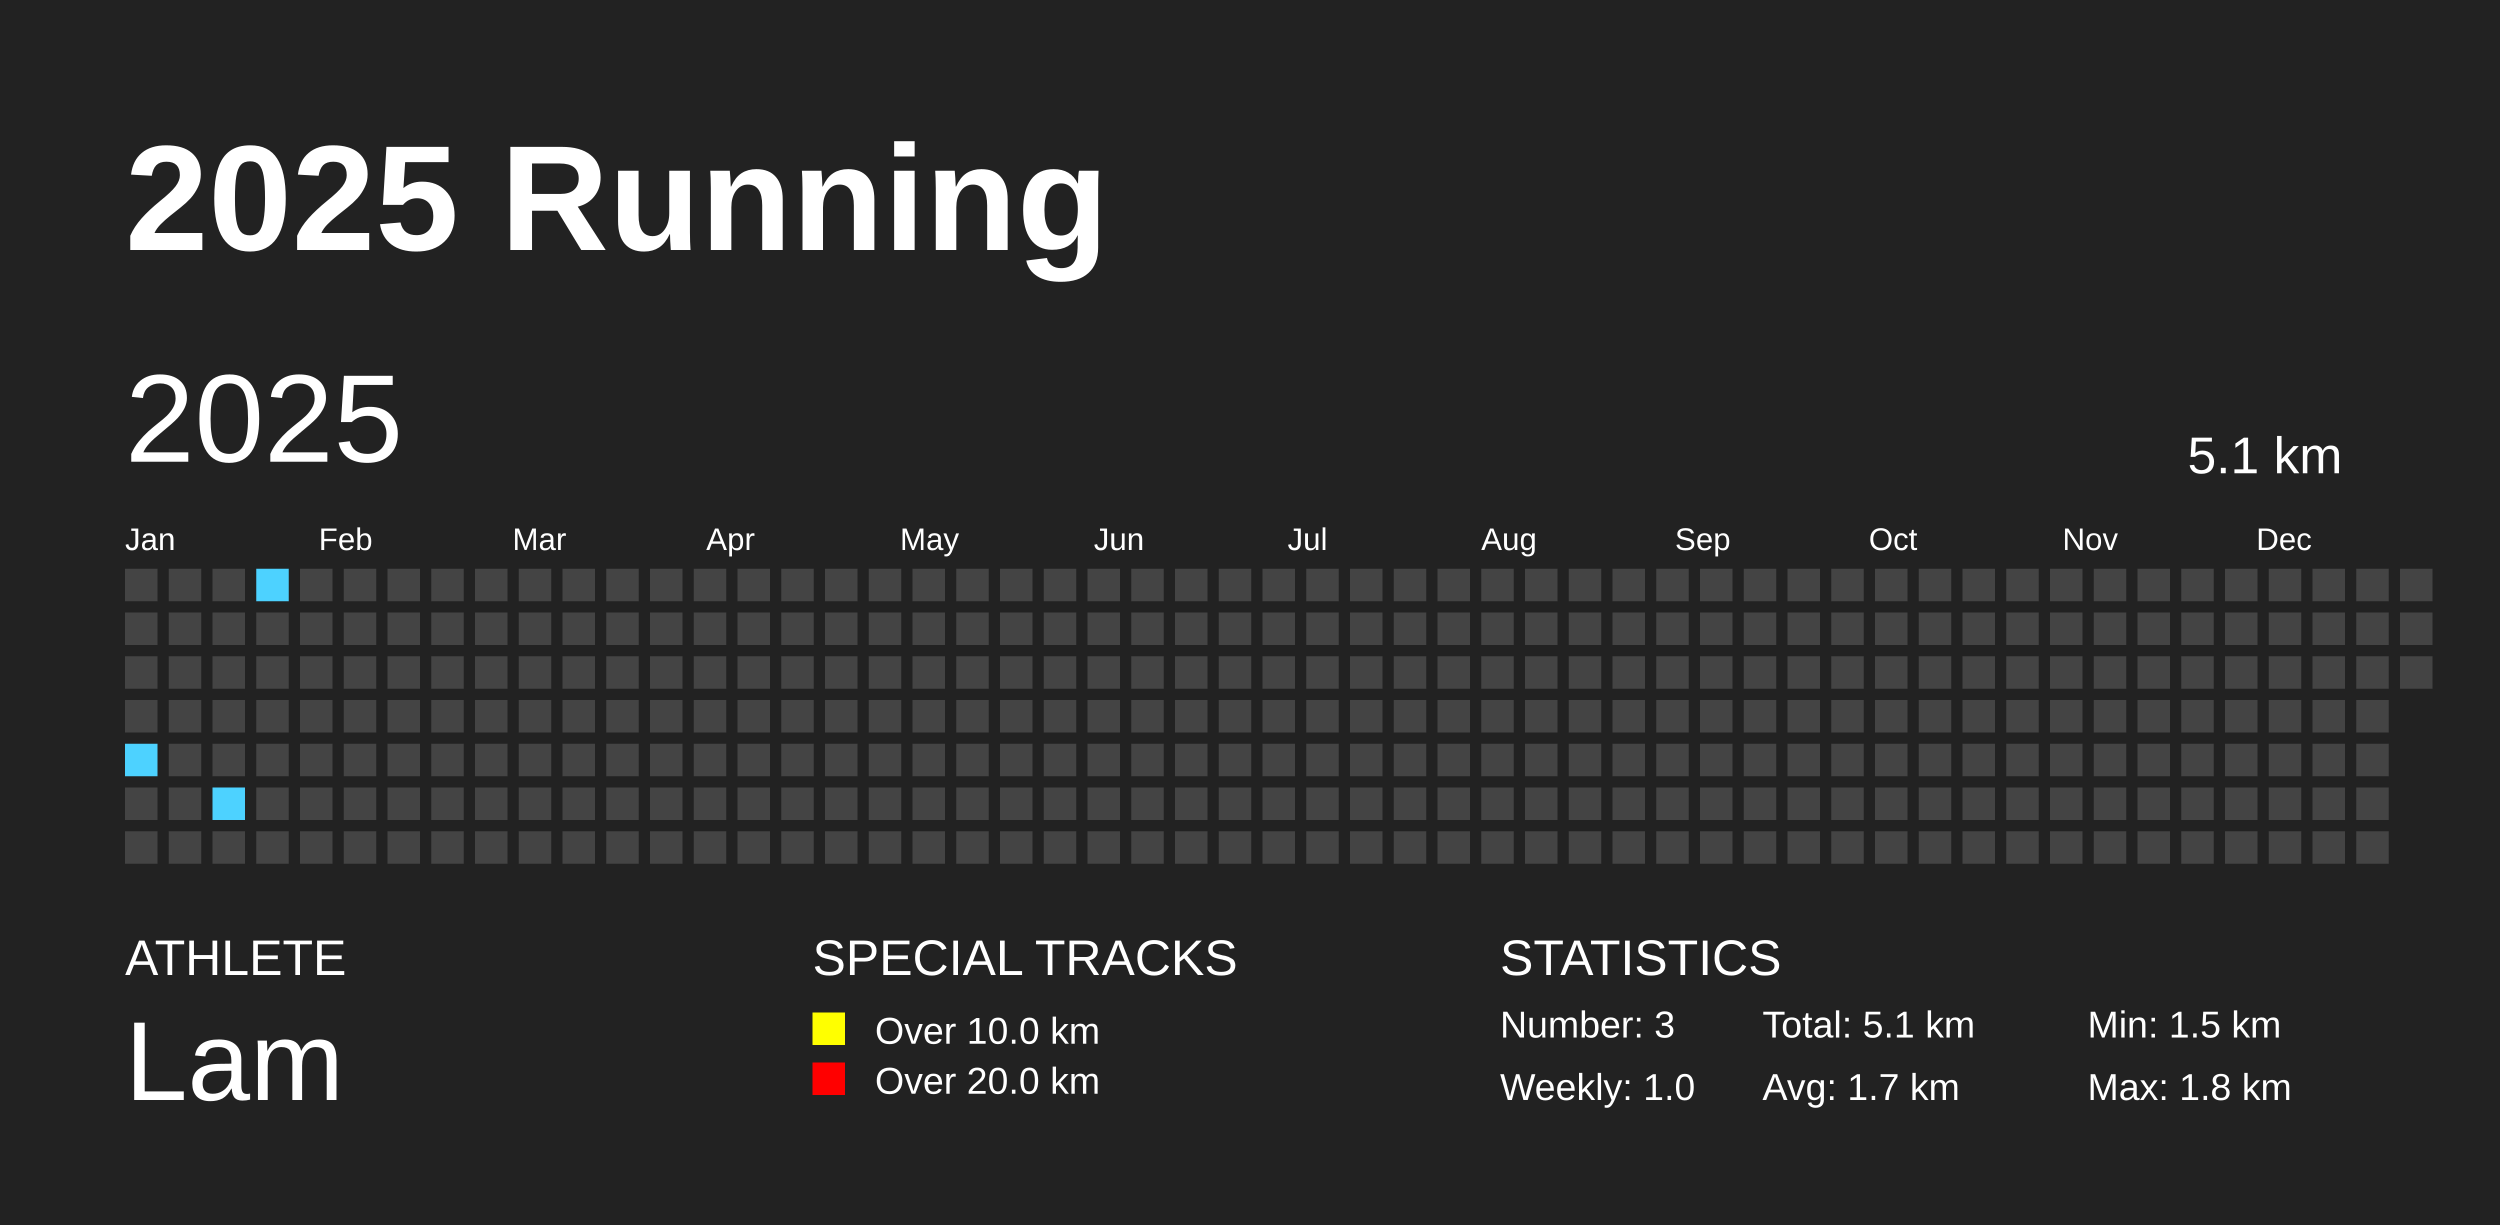
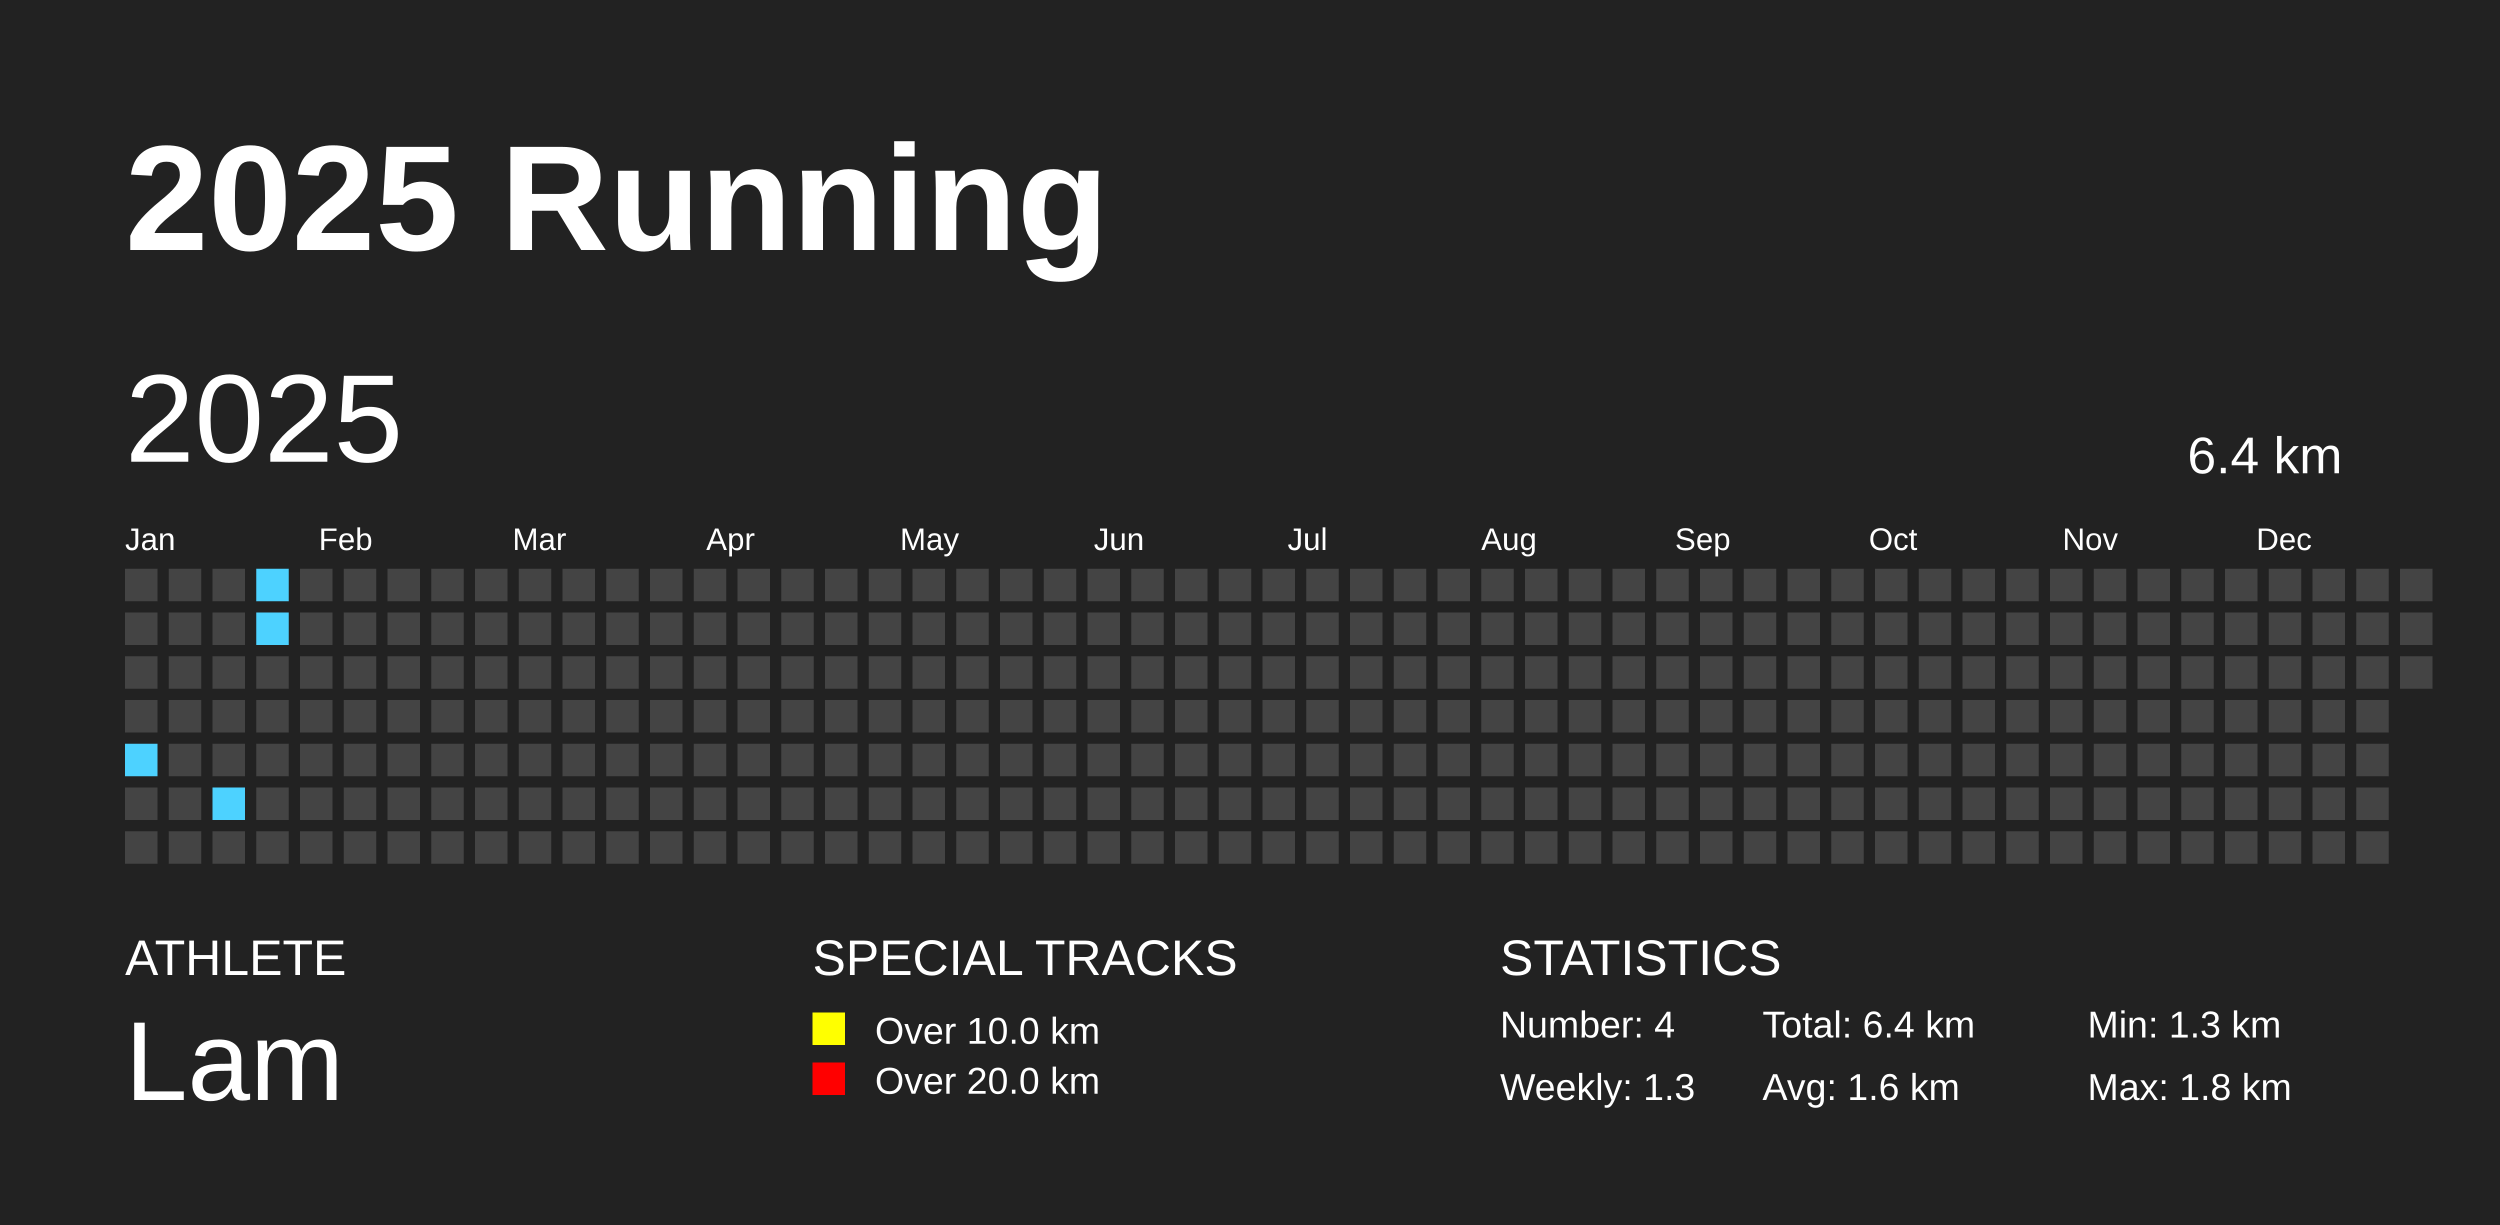
<svg xmlns="http://www.w3.org/2000/svg" baseProfile="full" height="98mm" version="1.1" viewBox="0,0,200,98" width="200mm">
  <defs />
  <rect fill="#222222" height="98" width="200" x="0" y="0" />
  <text fill="#FFFFFF" style="font-size:12px; font-family:Arial; font-weight:bold;" x="10" y="20">2025 Running</text>
  <text fill="#FFFFFF" style="font-size:4px; font-family:Arial" x="10" y="78">ATHLETE</text>
  <text fill="#FFFFFF" style="font-size:9px; font-family:Arial" x="10" y="88">Lam</text>
  <text fill="#FFFFFF" style="font-size:4px; font-family:Arial" x="65" y="78">SPECIAL TRACKS</text>
  <rect fill="yellow" height="2.6" width="2.6" x="65" y="81" />
  <text fill="#FFFFFF" style="font-size:3px; font-family:Arial" x="70" y="83.5">Over 10.0 km</text>
  <rect fill="red" height="2.6" width="2.6" x="65" y="85" />
  <text fill="#FFFFFF" style="font-size:3px; font-family:Arial" x="70" y="87.5">Over 20.0 km</text>
  <text fill="#FFFFFF" style="font-size:4px; font-family:Arial" x="120" y="78">STATISTICS</text>
-   <text fill="#FFFFFF" style="font-size:3px; font-family:Arial" x="120" y="83">Number: 3</text>
-   <text fill="#FFFFFF" style="font-size:3px; font-family:Arial" x="120" y="88">Weekly: 1.0</text>
-   <text fill="#FFFFFF" style="font-size:3px; font-family:Arial" x="141" y="83">Total: 5.1 km</text>
-   <text fill="#FFFFFF" style="font-size:3px; font-family:Arial" x="141" y="88">Avg: 1.7 km</text>
-   <text fill="#FFFFFF" style="font-size:3px; font-family:Arial" x="167" y="83">Min: 1.5 km</text>
+   <text fill="#FFFFFF" style="font-size:3px; font-family:Arial" x="120" y="83">Number: 4</text>
+   <text fill="#FFFFFF" style="font-size:3px; font-family:Arial" x="120" y="88">Weekly: 1.3</text>
+   <text fill="#FFFFFF" style="font-size:3px; font-family:Arial" x="141" y="83">Total: 6.4 km</text>
+   <text fill="#FFFFFF" style="font-size:3px; font-family:Arial" x="141" y="88">Avg: 1.6 km</text>
+   <text fill="#FFFFFF" style="font-size:3px; font-family:Arial" x="167" y="83">Min: 1.3 km</text>
  <text fill="#FFFFFF" style="font-size:3px; font-family:Arial" x="167" y="88">Max: 1.8 km</text>
  <text dominant-baseline="hanging" fill="#FFFFFF" style="font-size:10.0px; font-family:Arial;" x="10" y="30">2025</text>
-   <text dominant-baseline="hanging" fill="#FFFFFF" style="font-size:4.125px; font-family:Arial;" x="175" y="35">5.1 km</text>
+   <text dominant-baseline="hanging" fill="#FFFFFF" style="font-size:4.125px; font-family:Arial;" x="175" y="35">6.4 km</text>
  <text fill="#FFFFFF" style="font-size:2.5px; font-family:Arial" x="10.0" y="44">Jan</text>
  <text fill="#FFFFFF" style="font-size:2.5px; font-family:Arial" x="25.5" y="44">Feb</text>
  <text fill="#FFFFFF" style="font-size:2.5px; font-family:Arial" x="41.0" y="44">Mar</text>
  <text fill="#FFFFFF" style="font-size:2.5px; font-family:Arial" x="56.5" y="44">Apr</text>
  <text fill="#FFFFFF" style="font-size:2.5px; font-family:Arial" x="72.0" y="44">May</text>
  <text fill="#FFFFFF" style="font-size:2.5px; font-family:Arial" x="87.5" y="44">Jun</text>
  <text fill="#FFFFFF" style="font-size:2.5px; font-family:Arial" x="103.0" y="44">Jul</text>
  <text fill="#FFFFFF" style="font-size:2.5px; font-family:Arial" x="118.5" y="44">Aug</text>
  <text fill="#FFFFFF" style="font-size:2.5px; font-family:Arial" x="134.0" y="44">Sep</text>
  <text fill="#FFFFFF" style="font-size:2.5px; font-family:Arial" x="149.5" y="44">Oct</text>
  <text fill="#FFFFFF" style="font-size:2.5px; font-family:Arial" x="165.0" y="44">Nov</text>
  <text fill="#FFFFFF" style="font-size:2.5px; font-family:Arial" x="180.5" y="44">Dec</text>
  <rect fill="#444444" height="2.6" width="2.6" x="10.0" y="45.5" />
  <rect fill="#444444" height="2.6" width="2.6" x="10.0" y="49.0" />
  <rect fill="#444444" height="2.6" width="2.6" x="10.0" y="52.5" />
  <rect fill="#444444" height="2.6" width="2.6" x="10.0" y="56.0" />
  <rect fill="#4DD2FF" height="2.6" width="2.6" x="10.0" y="59.5" />
  <rect fill="#444444" height="2.6" width="2.6" x="10.0" y="63.0" />
  <rect fill="#444444" height="2.6" width="2.6" x="10.0" y="66.5" />
  <rect fill="#444444" height="2.6" width="2.6" x="13.5" y="45.5" />
  <rect fill="#444444" height="2.6" width="2.6" x="13.5" y="49.0" />
  <rect fill="#444444" height="2.6" width="2.6" x="13.5" y="52.5" />
  <rect fill="#444444" height="2.6" width="2.6" x="13.5" y="56.0" />
  <rect fill="#444444" height="2.6" width="2.6" x="13.5" y="59.5" />
  <rect fill="#444444" height="2.6" width="2.6" x="13.5" y="63.0" />
  <rect fill="#444444" height="2.6" width="2.6" x="13.5" y="66.5" />
  <rect fill="#444444" height="2.6" width="2.6" x="17.0" y="45.5" />
  <rect fill="#444444" height="2.6" width="2.6" x="17.0" y="49.0" />
  <rect fill="#444444" height="2.6" width="2.6" x="17.0" y="52.5" />
  <rect fill="#444444" height="2.6" width="2.6" x="17.0" y="56.0" />
  <rect fill="#444444" height="2.6" width="2.6" x="17.0" y="59.5" />
  <rect fill="#4DD2FF" height="2.6" width="2.6" x="17.0" y="63.0" />
  <rect fill="#444444" height="2.6" width="2.6" x="17.0" y="66.5" />
  <rect fill="#4DD2FF" height="2.6" width="2.6" x="20.5" y="45.5" />
-   <rect fill="#444444" height="2.6" width="2.6" x="20.5" y="49.0" />
+   <rect fill="#4DD2FF" height="2.6" width="2.6" x="20.5" y="49.0" />
  <rect fill="#444444" height="2.6" width="2.6" x="20.5" y="52.5" />
  <rect fill="#444444" height="2.6" width="2.6" x="20.5" y="56.0" />
  <rect fill="#444444" height="2.6" width="2.6" x="20.5" y="59.5" />
  <rect fill="#444444" height="2.6" width="2.6" x="20.5" y="63.0" />
  <rect fill="#444444" height="2.6" width="2.6" x="20.5" y="66.5" />
  <rect fill="#444444" height="2.6" width="2.6" x="24.0" y="45.5" />
  <rect fill="#444444" height="2.6" width="2.6" x="24.0" y="49.0" />
  <rect fill="#444444" height="2.6" width="2.6" x="24.0" y="52.5" />
  <rect fill="#444444" height="2.6" width="2.6" x="24.0" y="56.0" />
  <rect fill="#444444" height="2.6" width="2.6" x="24.0" y="59.5" />
  <rect fill="#444444" height="2.6" width="2.6" x="24.0" y="63.0" />
  <rect fill="#444444" height="2.6" width="2.6" x="24.0" y="66.5" />
  <rect fill="#444444" height="2.6" width="2.6" x="27.5" y="45.5" />
  <rect fill="#444444" height="2.6" width="2.6" x="27.5" y="49.0" />
  <rect fill="#444444" height="2.6" width="2.6" x="27.5" y="52.5" />
  <rect fill="#444444" height="2.6" width="2.6" x="27.5" y="56.0" />
  <rect fill="#444444" height="2.6" width="2.6" x="27.5" y="59.5" />
  <rect fill="#444444" height="2.6" width="2.6" x="27.5" y="63.0" />
  <rect fill="#444444" height="2.6" width="2.6" x="27.5" y="66.5" />
  <rect fill="#444444" height="2.6" width="2.6" x="31.0" y="45.5" />
  <rect fill="#444444" height="2.6" width="2.6" x="31.0" y="49.0" />
  <rect fill="#444444" height="2.6" width="2.6" x="31.0" y="52.5" />
  <rect fill="#444444" height="2.6" width="2.6" x="31.0" y="56.0" />
  <rect fill="#444444" height="2.6" width="2.6" x="31.0" y="59.5" />
  <rect fill="#444444" height="2.6" width="2.6" x="31.0" y="63.0" />
  <rect fill="#444444" height="2.6" width="2.6" x="31.0" y="66.5" />
  <rect fill="#444444" height="2.6" width="2.6" x="34.5" y="45.5" />
  <rect fill="#444444" height="2.6" width="2.6" x="34.5" y="49.0" />
  <rect fill="#444444" height="2.6" width="2.6" x="34.5" y="52.5" />
  <rect fill="#444444" height="2.6" width="2.6" x="34.5" y="56.0" />
  <rect fill="#444444" height="2.6" width="2.6" x="34.5" y="59.5" />
  <rect fill="#444444" height="2.6" width="2.6" x="34.5" y="63.0" />
  <rect fill="#444444" height="2.6" width="2.6" x="34.5" y="66.5" />
  <rect fill="#444444" height="2.6" width="2.6" x="38.0" y="45.5" />
  <rect fill="#444444" height="2.6" width="2.6" x="38.0" y="49.0" />
  <rect fill="#444444" height="2.6" width="2.6" x="38.0" y="52.5" />
  <rect fill="#444444" height="2.6" width="2.6" x="38.0" y="56.0" />
  <rect fill="#444444" height="2.6" width="2.6" x="38.0" y="59.5" />
  <rect fill="#444444" height="2.6" width="2.6" x="38.0" y="63.0" />
  <rect fill="#444444" height="2.6" width="2.6" x="38.0" y="66.5" />
  <rect fill="#444444" height="2.6" width="2.6" x="41.5" y="45.5" />
  <rect fill="#444444" height="2.6" width="2.6" x="41.5" y="49.0" />
  <rect fill="#444444" height="2.6" width="2.6" x="41.5" y="52.5" />
  <rect fill="#444444" height="2.6" width="2.6" x="41.5" y="56.0" />
  <rect fill="#444444" height="2.6" width="2.6" x="41.5" y="59.5" />
  <rect fill="#444444" height="2.6" width="2.6" x="41.5" y="63.0" />
  <rect fill="#444444" height="2.6" width="2.6" x="41.5" y="66.5" />
  <rect fill="#444444" height="2.6" width="2.6" x="45.0" y="45.5" />
  <rect fill="#444444" height="2.6" width="2.6" x="45.0" y="49.0" />
  <rect fill="#444444" height="2.6" width="2.6" x="45.0" y="52.5" />
  <rect fill="#444444" height="2.6" width="2.6" x="45.0" y="56.0" />
  <rect fill="#444444" height="2.6" width="2.6" x="45.0" y="59.5" />
  <rect fill="#444444" height="2.6" width="2.6" x="45.0" y="63.0" />
  <rect fill="#444444" height="2.6" width="2.6" x="45.0" y="66.5" />
  <rect fill="#444444" height="2.6" width="2.6" x="48.5" y="45.5" />
  <rect fill="#444444" height="2.6" width="2.6" x="48.5" y="49.0" />
  <rect fill="#444444" height="2.6" width="2.6" x="48.5" y="52.5" />
  <rect fill="#444444" height="2.6" width="2.6" x="48.5" y="56.0" />
  <rect fill="#444444" height="2.6" width="2.6" x="48.5" y="59.5" />
  <rect fill="#444444" height="2.6" width="2.6" x="48.5" y="63.0" />
  <rect fill="#444444" height="2.6" width="2.6" x="48.5" y="66.5" />
  <rect fill="#444444" height="2.6" width="2.6" x="52.0" y="45.5" />
  <rect fill="#444444" height="2.6" width="2.6" x="52.0" y="49.0" />
  <rect fill="#444444" height="2.6" width="2.6" x="52.0" y="52.5" />
  <rect fill="#444444" height="2.6" width="2.6" x="52.0" y="56.0" />
  <rect fill="#444444" height="2.6" width="2.6" x="52.0" y="59.5" />
  <rect fill="#444444" height="2.6" width="2.6" x="52.0" y="63.0" />
  <rect fill="#444444" height="2.6" width="2.6" x="52.0" y="66.5" />
  <rect fill="#444444" height="2.6" width="2.6" x="55.5" y="45.5" />
  <rect fill="#444444" height="2.6" width="2.6" x="55.5" y="49.0" />
  <rect fill="#444444" height="2.6" width="2.6" x="55.5" y="52.5" />
  <rect fill="#444444" height="2.6" width="2.6" x="55.5" y="56.0" />
  <rect fill="#444444" height="2.6" width="2.6" x="55.5" y="59.5" />
  <rect fill="#444444" height="2.6" width="2.6" x="55.5" y="63.0" />
  <rect fill="#444444" height="2.6" width="2.6" x="55.5" y="66.5" />
  <rect fill="#444444" height="2.6" width="2.6" x="59.0" y="45.5" />
  <rect fill="#444444" height="2.6" width="2.6" x="59.0" y="49.0" />
  <rect fill="#444444" height="2.6" width="2.6" x="59.0" y="52.5" />
  <rect fill="#444444" height="2.6" width="2.6" x="59.0" y="56.0" />
  <rect fill="#444444" height="2.6" width="2.6" x="59.0" y="59.5" />
  <rect fill="#444444" height="2.6" width="2.6" x="59.0" y="63.0" />
  <rect fill="#444444" height="2.6" width="2.6" x="59.0" y="66.5" />
  <rect fill="#444444" height="2.6" width="2.6" x="62.5" y="45.5" />
  <rect fill="#444444" height="2.6" width="2.6" x="62.5" y="49.0" />
  <rect fill="#444444" height="2.6" width="2.6" x="62.5" y="52.5" />
  <rect fill="#444444" height="2.6" width="2.6" x="62.5" y="56.0" />
  <rect fill="#444444" height="2.6" width="2.6" x="62.5" y="59.5" />
  <rect fill="#444444" height="2.6" width="2.6" x="62.5" y="63.0" />
  <rect fill="#444444" height="2.6" width="2.6" x="62.5" y="66.5" />
  <rect fill="#444444" height="2.6" width="2.6" x="66.0" y="45.5" />
  <rect fill="#444444" height="2.6" width="2.6" x="66.0" y="49.0" />
  <rect fill="#444444" height="2.6" width="2.6" x="66.0" y="52.5" />
  <rect fill="#444444" height="2.6" width="2.6" x="66.0" y="56.0" />
  <rect fill="#444444" height="2.6" width="2.6" x="66.0" y="59.5" />
  <rect fill="#444444" height="2.6" width="2.6" x="66.0" y="63.0" />
  <rect fill="#444444" height="2.6" width="2.6" x="66.0" y="66.5" />
  <rect fill="#444444" height="2.6" width="2.6" x="69.5" y="45.5" />
  <rect fill="#444444" height="2.6" width="2.6" x="69.5" y="49.0" />
  <rect fill="#444444" height="2.6" width="2.6" x="69.5" y="52.5" />
  <rect fill="#444444" height="2.6" width="2.6" x="69.5" y="56.0" />
  <rect fill="#444444" height="2.6" width="2.6" x="69.5" y="59.5" />
  <rect fill="#444444" height="2.6" width="2.6" x="69.5" y="63.0" />
  <rect fill="#444444" height="2.6" width="2.6" x="69.5" y="66.5" />
  <rect fill="#444444" height="2.6" width="2.6" x="73.0" y="45.5" />
  <rect fill="#444444" height="2.6" width="2.6" x="73.0" y="49.0" />
  <rect fill="#444444" height="2.6" width="2.6" x="73.0" y="52.5" />
  <rect fill="#444444" height="2.6" width="2.6" x="73.0" y="56.0" />
  <rect fill="#444444" height="2.6" width="2.6" x="73.0" y="59.5" />
  <rect fill="#444444" height="2.6" width="2.6" x="73.0" y="63.0" />
  <rect fill="#444444" height="2.6" width="2.6" x="73.0" y="66.5" />
  <rect fill="#444444" height="2.6" width="2.6" x="76.5" y="45.5" />
  <rect fill="#444444" height="2.6" width="2.6" x="76.5" y="49.0" />
  <rect fill="#444444" height="2.6" width="2.6" x="76.5" y="52.5" />
  <rect fill="#444444" height="2.6" width="2.6" x="76.5" y="56.0" />
  <rect fill="#444444" height="2.6" width="2.6" x="76.5" y="59.5" />
  <rect fill="#444444" height="2.6" width="2.6" x="76.5" y="63.0" />
  <rect fill="#444444" height="2.6" width="2.6" x="76.5" y="66.5" />
  <rect fill="#444444" height="2.6" width="2.6" x="80.0" y="45.5" />
  <rect fill="#444444" height="2.6" width="2.6" x="80.0" y="49.0" />
  <rect fill="#444444" height="2.6" width="2.6" x="80.0" y="52.5" />
  <rect fill="#444444" height="2.6" width="2.6" x="80.0" y="56.0" />
  <rect fill="#444444" height="2.6" width="2.6" x="80.0" y="59.5" />
  <rect fill="#444444" height="2.6" width="2.6" x="80.0" y="63.0" />
  <rect fill="#444444" height="2.6" width="2.6" x="80.0" y="66.5" />
  <rect fill="#444444" height="2.6" width="2.6" x="83.5" y="45.5" />
  <rect fill="#444444" height="2.6" width="2.6" x="83.5" y="49.0" />
  <rect fill="#444444" height="2.6" width="2.6" x="83.5" y="52.5" />
  <rect fill="#444444" height="2.6" width="2.6" x="83.5" y="56.0" />
  <rect fill="#444444" height="2.6" width="2.6" x="83.5" y="59.5" />
  <rect fill="#444444" height="2.6" width="2.6" x="83.5" y="63.0" />
  <rect fill="#444444" height="2.6" width="2.6" x="83.5" y="66.5" />
  <rect fill="#444444" height="2.6" width="2.6" x="87.0" y="45.5" />
  <rect fill="#444444" height="2.6" width="2.6" x="87.0" y="49.0" />
  <rect fill="#444444" height="2.6" width="2.6" x="87.0" y="52.5" />
  <rect fill="#444444" height="2.6" width="2.6" x="87.0" y="56.0" />
  <rect fill="#444444" height="2.6" width="2.6" x="87.0" y="59.5" />
  <rect fill="#444444" height="2.6" width="2.6" x="87.0" y="63.0" />
  <rect fill="#444444" height="2.6" width="2.6" x="87.0" y="66.5" />
  <rect fill="#444444" height="2.6" width="2.6" x="90.5" y="45.5" />
  <rect fill="#444444" height="2.6" width="2.6" x="90.5" y="49.0" />
  <rect fill="#444444" height="2.6" width="2.6" x="90.5" y="52.5" />
  <rect fill="#444444" height="2.6" width="2.6" x="90.5" y="56.0" />
  <rect fill="#444444" height="2.6" width="2.6" x="90.5" y="59.5" />
  <rect fill="#444444" height="2.6" width="2.6" x="90.5" y="63.0" />
  <rect fill="#444444" height="2.6" width="2.6" x="90.5" y="66.5" />
  <rect fill="#444444" height="2.6" width="2.6" x="94.0" y="45.5" />
  <rect fill="#444444" height="2.6" width="2.6" x="94.0" y="49.0" />
  <rect fill="#444444" height="2.6" width="2.6" x="94.0" y="52.5" />
  <rect fill="#444444" height="2.6" width="2.6" x="94.0" y="56.0" />
  <rect fill="#444444" height="2.6" width="2.6" x="94.0" y="59.5" />
  <rect fill="#444444" height="2.6" width="2.6" x="94.0" y="63.0" />
  <rect fill="#444444" height="2.6" width="2.6" x="94.0" y="66.5" />
  <rect fill="#444444" height="2.6" width="2.6" x="97.5" y="45.5" />
  <rect fill="#444444" height="2.6" width="2.6" x="97.5" y="49.0" />
  <rect fill="#444444" height="2.6" width="2.6" x="97.5" y="52.5" />
  <rect fill="#444444" height="2.6" width="2.6" x="97.5" y="56.0" />
  <rect fill="#444444" height="2.6" width="2.6" x="97.5" y="59.5" />
  <rect fill="#444444" height="2.6" width="2.6" x="97.5" y="63.0" />
  <rect fill="#444444" height="2.6" width="2.6" x="97.5" y="66.5" />
  <rect fill="#444444" height="2.6" width="2.6" x="101.0" y="45.5" />
  <rect fill="#444444" height="2.6" width="2.6" x="101.0" y="49.0" />
  <rect fill="#444444" height="2.6" width="2.6" x="101.0" y="52.5" />
  <rect fill="#444444" height="2.6" width="2.6" x="101.0" y="56.0" />
  <rect fill="#444444" height="2.6" width="2.6" x="101.0" y="59.5" />
  <rect fill="#444444" height="2.6" width="2.6" x="101.0" y="63.0" />
  <rect fill="#444444" height="2.6" width="2.6" x="101.0" y="66.5" />
  <rect fill="#444444" height="2.6" width="2.6" x="104.5" y="45.5" />
  <rect fill="#444444" height="2.6" width="2.6" x="104.5" y="49.0" />
  <rect fill="#444444" height="2.6" width="2.6" x="104.5" y="52.5" />
  <rect fill="#444444" height="2.6" width="2.6" x="104.5" y="56.0" />
  <rect fill="#444444" height="2.6" width="2.6" x="104.5" y="59.5" />
  <rect fill="#444444" height="2.6" width="2.6" x="104.5" y="63.0" />
  <rect fill="#444444" height="2.6" width="2.6" x="104.5" y="66.5" />
  <rect fill="#444444" height="2.6" width="2.6" x="108.0" y="45.5" />
  <rect fill="#444444" height="2.6" width="2.6" x="108.0" y="49.0" />
  <rect fill="#444444" height="2.6" width="2.6" x="108.0" y="52.5" />
  <rect fill="#444444" height="2.6" width="2.6" x="108.0" y="56.0" />
  <rect fill="#444444" height="2.6" width="2.6" x="108.0" y="59.5" />
  <rect fill="#444444" height="2.6" width="2.6" x="108.0" y="63.0" />
  <rect fill="#444444" height="2.6" width="2.6" x="108.0" y="66.5" />
  <rect fill="#444444" height="2.6" width="2.6" x="111.5" y="45.5" />
  <rect fill="#444444" height="2.6" width="2.6" x="111.5" y="49.0" />
  <rect fill="#444444" height="2.6" width="2.6" x="111.5" y="52.5" />
  <rect fill="#444444" height="2.6" width="2.6" x="111.5" y="56.0" />
  <rect fill="#444444" height="2.6" width="2.6" x="111.5" y="59.5" />
  <rect fill="#444444" height="2.6" width="2.6" x="111.5" y="63.0" />
  <rect fill="#444444" height="2.6" width="2.6" x="111.5" y="66.5" />
  <rect fill="#444444" height="2.6" width="2.6" x="115.0" y="45.5" />
  <rect fill="#444444" height="2.6" width="2.6" x="115.0" y="49.0" />
  <rect fill="#444444" height="2.6" width="2.6" x="115.0" y="52.5" />
  <rect fill="#444444" height="2.6" width="2.6" x="115.0" y="56.0" />
  <rect fill="#444444" height="2.6" width="2.6" x="115.0" y="59.5" />
  <rect fill="#444444" height="2.6" width="2.6" x="115.0" y="63.0" />
  <rect fill="#444444" height="2.6" width="2.6" x="115.0" y="66.5" />
  <rect fill="#444444" height="2.6" width="2.6" x="118.5" y="45.5" />
  <rect fill="#444444" height="2.6" width="2.6" x="118.5" y="49.0" />
  <rect fill="#444444" height="2.6" width="2.6" x="118.5" y="52.5" />
  <rect fill="#444444" height="2.6" width="2.6" x="118.5" y="56.0" />
  <rect fill="#444444" height="2.6" width="2.6" x="118.5" y="59.5" />
  <rect fill="#444444" height="2.6" width="2.6" x="118.5" y="63.0" />
  <rect fill="#444444" height="2.6" width="2.6" x="118.5" y="66.5" />
  <rect fill="#444444" height="2.6" width="2.6" x="122.0" y="45.5" />
  <rect fill="#444444" height="2.6" width="2.6" x="122.0" y="49.0" />
  <rect fill="#444444" height="2.6" width="2.6" x="122.0" y="52.5" />
  <rect fill="#444444" height="2.6" width="2.6" x="122.0" y="56.0" />
  <rect fill="#444444" height="2.6" width="2.6" x="122.0" y="59.5" />
  <rect fill="#444444" height="2.6" width="2.6" x="122.0" y="63.0" />
  <rect fill="#444444" height="2.6" width="2.6" x="122.0" y="66.5" />
  <rect fill="#444444" height="2.6" width="2.6" x="125.5" y="45.5" />
  <rect fill="#444444" height="2.6" width="2.6" x="125.5" y="49.0" />
  <rect fill="#444444" height="2.6" width="2.6" x="125.5" y="52.5" />
  <rect fill="#444444" height="2.6" width="2.6" x="125.5" y="56.0" />
  <rect fill="#444444" height="2.6" width="2.6" x="125.5" y="59.5" />
  <rect fill="#444444" height="2.6" width="2.6" x="125.5" y="63.0" />
  <rect fill="#444444" height="2.6" width="2.6" x="125.5" y="66.5" />
  <rect fill="#444444" height="2.6" width="2.6" x="129.0" y="45.5" />
  <rect fill="#444444" height="2.6" width="2.6" x="129.0" y="49.0" />
  <rect fill="#444444" height="2.6" width="2.6" x="129.0" y="52.5" />
  <rect fill="#444444" height="2.6" width="2.6" x="129.0" y="56.0" />
  <rect fill="#444444" height="2.6" width="2.6" x="129.0" y="59.5" />
  <rect fill="#444444" height="2.6" width="2.6" x="129.0" y="63.0" />
  <rect fill="#444444" height="2.6" width="2.6" x="129.0" y="66.5" />
  <rect fill="#444444" height="2.6" width="2.6" x="132.5" y="45.5" />
  <rect fill="#444444" height="2.6" width="2.6" x="132.5" y="49.0" />
  <rect fill="#444444" height="2.6" width="2.6" x="132.5" y="52.5" />
  <rect fill="#444444" height="2.6" width="2.6" x="132.5" y="56.0" />
  <rect fill="#444444" height="2.6" width="2.6" x="132.5" y="59.5" />
  <rect fill="#444444" height="2.6" width="2.6" x="132.5" y="63.0" />
  <rect fill="#444444" height="2.6" width="2.6" x="132.5" y="66.5" />
  <rect fill="#444444" height="2.6" width="2.6" x="136.0" y="45.5" />
  <rect fill="#444444" height="2.6" width="2.6" x="136.0" y="49.0" />
  <rect fill="#444444" height="2.6" width="2.6" x="136.0" y="52.5" />
  <rect fill="#444444" height="2.6" width="2.6" x="136.0" y="56.0" />
  <rect fill="#444444" height="2.6" width="2.6" x="136.0" y="59.5" />
  <rect fill="#444444" height="2.6" width="2.6" x="136.0" y="63.0" />
  <rect fill="#444444" height="2.6" width="2.6" x="136.0" y="66.5" />
  <rect fill="#444444" height="2.6" width="2.6" x="139.5" y="45.5" />
  <rect fill="#444444" height="2.6" width="2.6" x="139.5" y="49.0" />
  <rect fill="#444444" height="2.6" width="2.6" x="139.5" y="52.5" />
  <rect fill="#444444" height="2.6" width="2.6" x="139.5" y="56.0" />
  <rect fill="#444444" height="2.6" width="2.6" x="139.5" y="59.5" />
  <rect fill="#444444" height="2.6" width="2.6" x="139.5" y="63.0" />
  <rect fill="#444444" height="2.6" width="2.6" x="139.5" y="66.5" />
  <rect fill="#444444" height="2.6" width="2.6" x="143.0" y="45.5" />
  <rect fill="#444444" height="2.6" width="2.6" x="143.0" y="49.0" />
  <rect fill="#444444" height="2.6" width="2.6" x="143.0" y="52.5" />
  <rect fill="#444444" height="2.6" width="2.6" x="143.0" y="56.0" />
  <rect fill="#444444" height="2.6" width="2.6" x="143.0" y="59.5" />
  <rect fill="#444444" height="2.6" width="2.6" x="143.0" y="63.0" />
  <rect fill="#444444" height="2.6" width="2.6" x="143.0" y="66.5" />
  <rect fill="#444444" height="2.6" width="2.6" x="146.5" y="45.5" />
  <rect fill="#444444" height="2.6" width="2.6" x="146.5" y="49.0" />
  <rect fill="#444444" height="2.6" width="2.6" x="146.5" y="52.5" />
  <rect fill="#444444" height="2.6" width="2.6" x="146.5" y="56.0" />
  <rect fill="#444444" height="2.6" width="2.6" x="146.5" y="59.5" />
  <rect fill="#444444" height="2.6" width="2.6" x="146.5" y="63.0" />
  <rect fill="#444444" height="2.6" width="2.6" x="146.5" y="66.5" />
  <rect fill="#444444" height="2.6" width="2.6" x="150.0" y="45.5" />
  <rect fill="#444444" height="2.6" width="2.6" x="150.0" y="49.0" />
  <rect fill="#444444" height="2.6" width="2.6" x="150.0" y="52.5" />
  <rect fill="#444444" height="2.6" width="2.6" x="150.0" y="56.0" />
  <rect fill="#444444" height="2.6" width="2.6" x="150.0" y="59.5" />
  <rect fill="#444444" height="2.6" width="2.6" x="150.0" y="63.0" />
  <rect fill="#444444" height="2.6" width="2.6" x="150.0" y="66.5" />
  <rect fill="#444444" height="2.6" width="2.6" x="153.5" y="45.5" />
  <rect fill="#444444" height="2.6" width="2.6" x="153.5" y="49.0" />
  <rect fill="#444444" height="2.6" width="2.6" x="153.5" y="52.5" />
  <rect fill="#444444" height="2.6" width="2.6" x="153.5" y="56.0" />
  <rect fill="#444444" height="2.6" width="2.6" x="153.5" y="59.5" />
  <rect fill="#444444" height="2.6" width="2.6" x="153.5" y="63.0" />
  <rect fill="#444444" height="2.6" width="2.6" x="153.5" y="66.5" />
  <rect fill="#444444" height="2.6" width="2.6" x="157.0" y="45.5" />
  <rect fill="#444444" height="2.6" width="2.6" x="157.0" y="49.0" />
  <rect fill="#444444" height="2.6" width="2.6" x="157.0" y="52.5" />
  <rect fill="#444444" height="2.6" width="2.6" x="157.0" y="56.0" />
  <rect fill="#444444" height="2.6" width="2.6" x="157.0" y="59.5" />
  <rect fill="#444444" height="2.6" width="2.6" x="157.0" y="63.0" />
  <rect fill="#444444" height="2.6" width="2.6" x="157.0" y="66.5" />
  <rect fill="#444444" height="2.6" width="2.6" x="160.5" y="45.5" />
  <rect fill="#444444" height="2.6" width="2.6" x="160.5" y="49.0" />
  <rect fill="#444444" height="2.6" width="2.6" x="160.5" y="52.5" />
  <rect fill="#444444" height="2.6" width="2.6" x="160.5" y="56.0" />
  <rect fill="#444444" height="2.6" width="2.6" x="160.5" y="59.5" />
  <rect fill="#444444" height="2.6" width="2.6" x="160.5" y="63.0" />
  <rect fill="#444444" height="2.6" width="2.6" x="160.5" y="66.5" />
  <rect fill="#444444" height="2.6" width="2.6" x="164.0" y="45.5" />
  <rect fill="#444444" height="2.6" width="2.6" x="164.0" y="49.0" />
  <rect fill="#444444" height="2.6" width="2.6" x="164.0" y="52.5" />
  <rect fill="#444444" height="2.6" width="2.6" x="164.0" y="56.0" />
  <rect fill="#444444" height="2.6" width="2.6" x="164.0" y="59.5" />
  <rect fill="#444444" height="2.6" width="2.6" x="164.0" y="63.0" />
  <rect fill="#444444" height="2.6" width="2.6" x="164.0" y="66.5" />
  <rect fill="#444444" height="2.6" width="2.6" x="167.5" y="45.5" />
  <rect fill="#444444" height="2.6" width="2.6" x="167.5" y="49.0" />
  <rect fill="#444444" height="2.6" width="2.6" x="167.5" y="52.5" />
  <rect fill="#444444" height="2.6" width="2.6" x="167.5" y="56.0" />
  <rect fill="#444444" height="2.6" width="2.6" x="167.5" y="59.5" />
  <rect fill="#444444" height="2.6" width="2.6" x="167.5" y="63.0" />
  <rect fill="#444444" height="2.6" width="2.6" x="167.5" y="66.5" />
  <rect fill="#444444" height="2.6" width="2.6" x="171.0" y="45.5" />
  <rect fill="#444444" height="2.6" width="2.6" x="171.0" y="49.0" />
  <rect fill="#444444" height="2.6" width="2.6" x="171.0" y="52.5" />
  <rect fill="#444444" height="2.6" width="2.6" x="171.0" y="56.0" />
  <rect fill="#444444" height="2.6" width="2.6" x="171.0" y="59.5" />
  <rect fill="#444444" height="2.6" width="2.6" x="171.0" y="63.0" />
  <rect fill="#444444" height="2.6" width="2.6" x="171.0" y="66.5" />
  <rect fill="#444444" height="2.6" width="2.6" x="174.5" y="45.5" />
  <rect fill="#444444" height="2.6" width="2.6" x="174.5" y="49.0" />
  <rect fill="#444444" height="2.6" width="2.6" x="174.5" y="52.5" />
  <rect fill="#444444" height="2.6" width="2.6" x="174.5" y="56.0" />
  <rect fill="#444444" height="2.6" width="2.6" x="174.5" y="59.5" />
  <rect fill="#444444" height="2.6" width="2.6" x="174.5" y="63.0" />
  <rect fill="#444444" height="2.6" width="2.6" x="174.5" y="66.5" />
  <rect fill="#444444" height="2.6" width="2.6" x="178.0" y="45.5" />
  <rect fill="#444444" height="2.6" width="2.6" x="178.0" y="49.0" />
  <rect fill="#444444" height="2.6" width="2.6" x="178.0" y="52.5" />
  <rect fill="#444444" height="2.6" width="2.6" x="178.0" y="56.0" />
  <rect fill="#444444" height="2.6" width="2.6" x="178.0" y="59.5" />
  <rect fill="#444444" height="2.6" width="2.6" x="178.0" y="63.0" />
  <rect fill="#444444" height="2.6" width="2.6" x="178.0" y="66.5" />
  <rect fill="#444444" height="2.6" width="2.6" x="181.5" y="45.5" />
  <rect fill="#444444" height="2.6" width="2.6" x="181.5" y="49.0" />
  <rect fill="#444444" height="2.6" width="2.6" x="181.5" y="52.5" />
  <rect fill="#444444" height="2.6" width="2.6" x="181.5" y="56.0" />
  <rect fill="#444444" height="2.6" width="2.6" x="181.5" y="59.5" />
  <rect fill="#444444" height="2.6" width="2.6" x="181.5" y="63.0" />
  <rect fill="#444444" height="2.6" width="2.6" x="181.5" y="66.5" />
  <rect fill="#444444" height="2.6" width="2.6" x="185.0" y="45.5" />
  <rect fill="#444444" height="2.6" width="2.6" x="185.0" y="49.0" />
  <rect fill="#444444" height="2.6" width="2.6" x="185.0" y="52.5" />
  <rect fill="#444444" height="2.6" width="2.6" x="185.0" y="56.0" />
  <rect fill="#444444" height="2.6" width="2.6" x="185.0" y="59.5" />
  <rect fill="#444444" height="2.6" width="2.6" x="185.0" y="63.0" />
  <rect fill="#444444" height="2.6" width="2.6" x="185.0" y="66.5" />
  <rect fill="#444444" height="2.6" width="2.6" x="188.5" y="45.5" />
  <rect fill="#444444" height="2.6" width="2.6" x="188.5" y="49.0" />
  <rect fill="#444444" height="2.6" width="2.6" x="188.5" y="52.5" />
  <rect fill="#444444" height="2.6" width="2.6" x="188.5" y="56.0" />
  <rect fill="#444444" height="2.6" width="2.6" x="188.5" y="59.5" />
  <rect fill="#444444" height="2.6" width="2.6" x="188.5" y="63.0" />
  <rect fill="#444444" height="2.6" width="2.6" x="188.5" y="66.5" />
  <rect fill="#444444" height="2.6" width="2.6" x="192.0" y="45.5" />
  <rect fill="#444444" height="2.6" width="2.6" x="192.0" y="49.0" />
  <rect fill="#444444" height="2.6" width="2.6" x="192.0" y="52.5" />
</svg>
